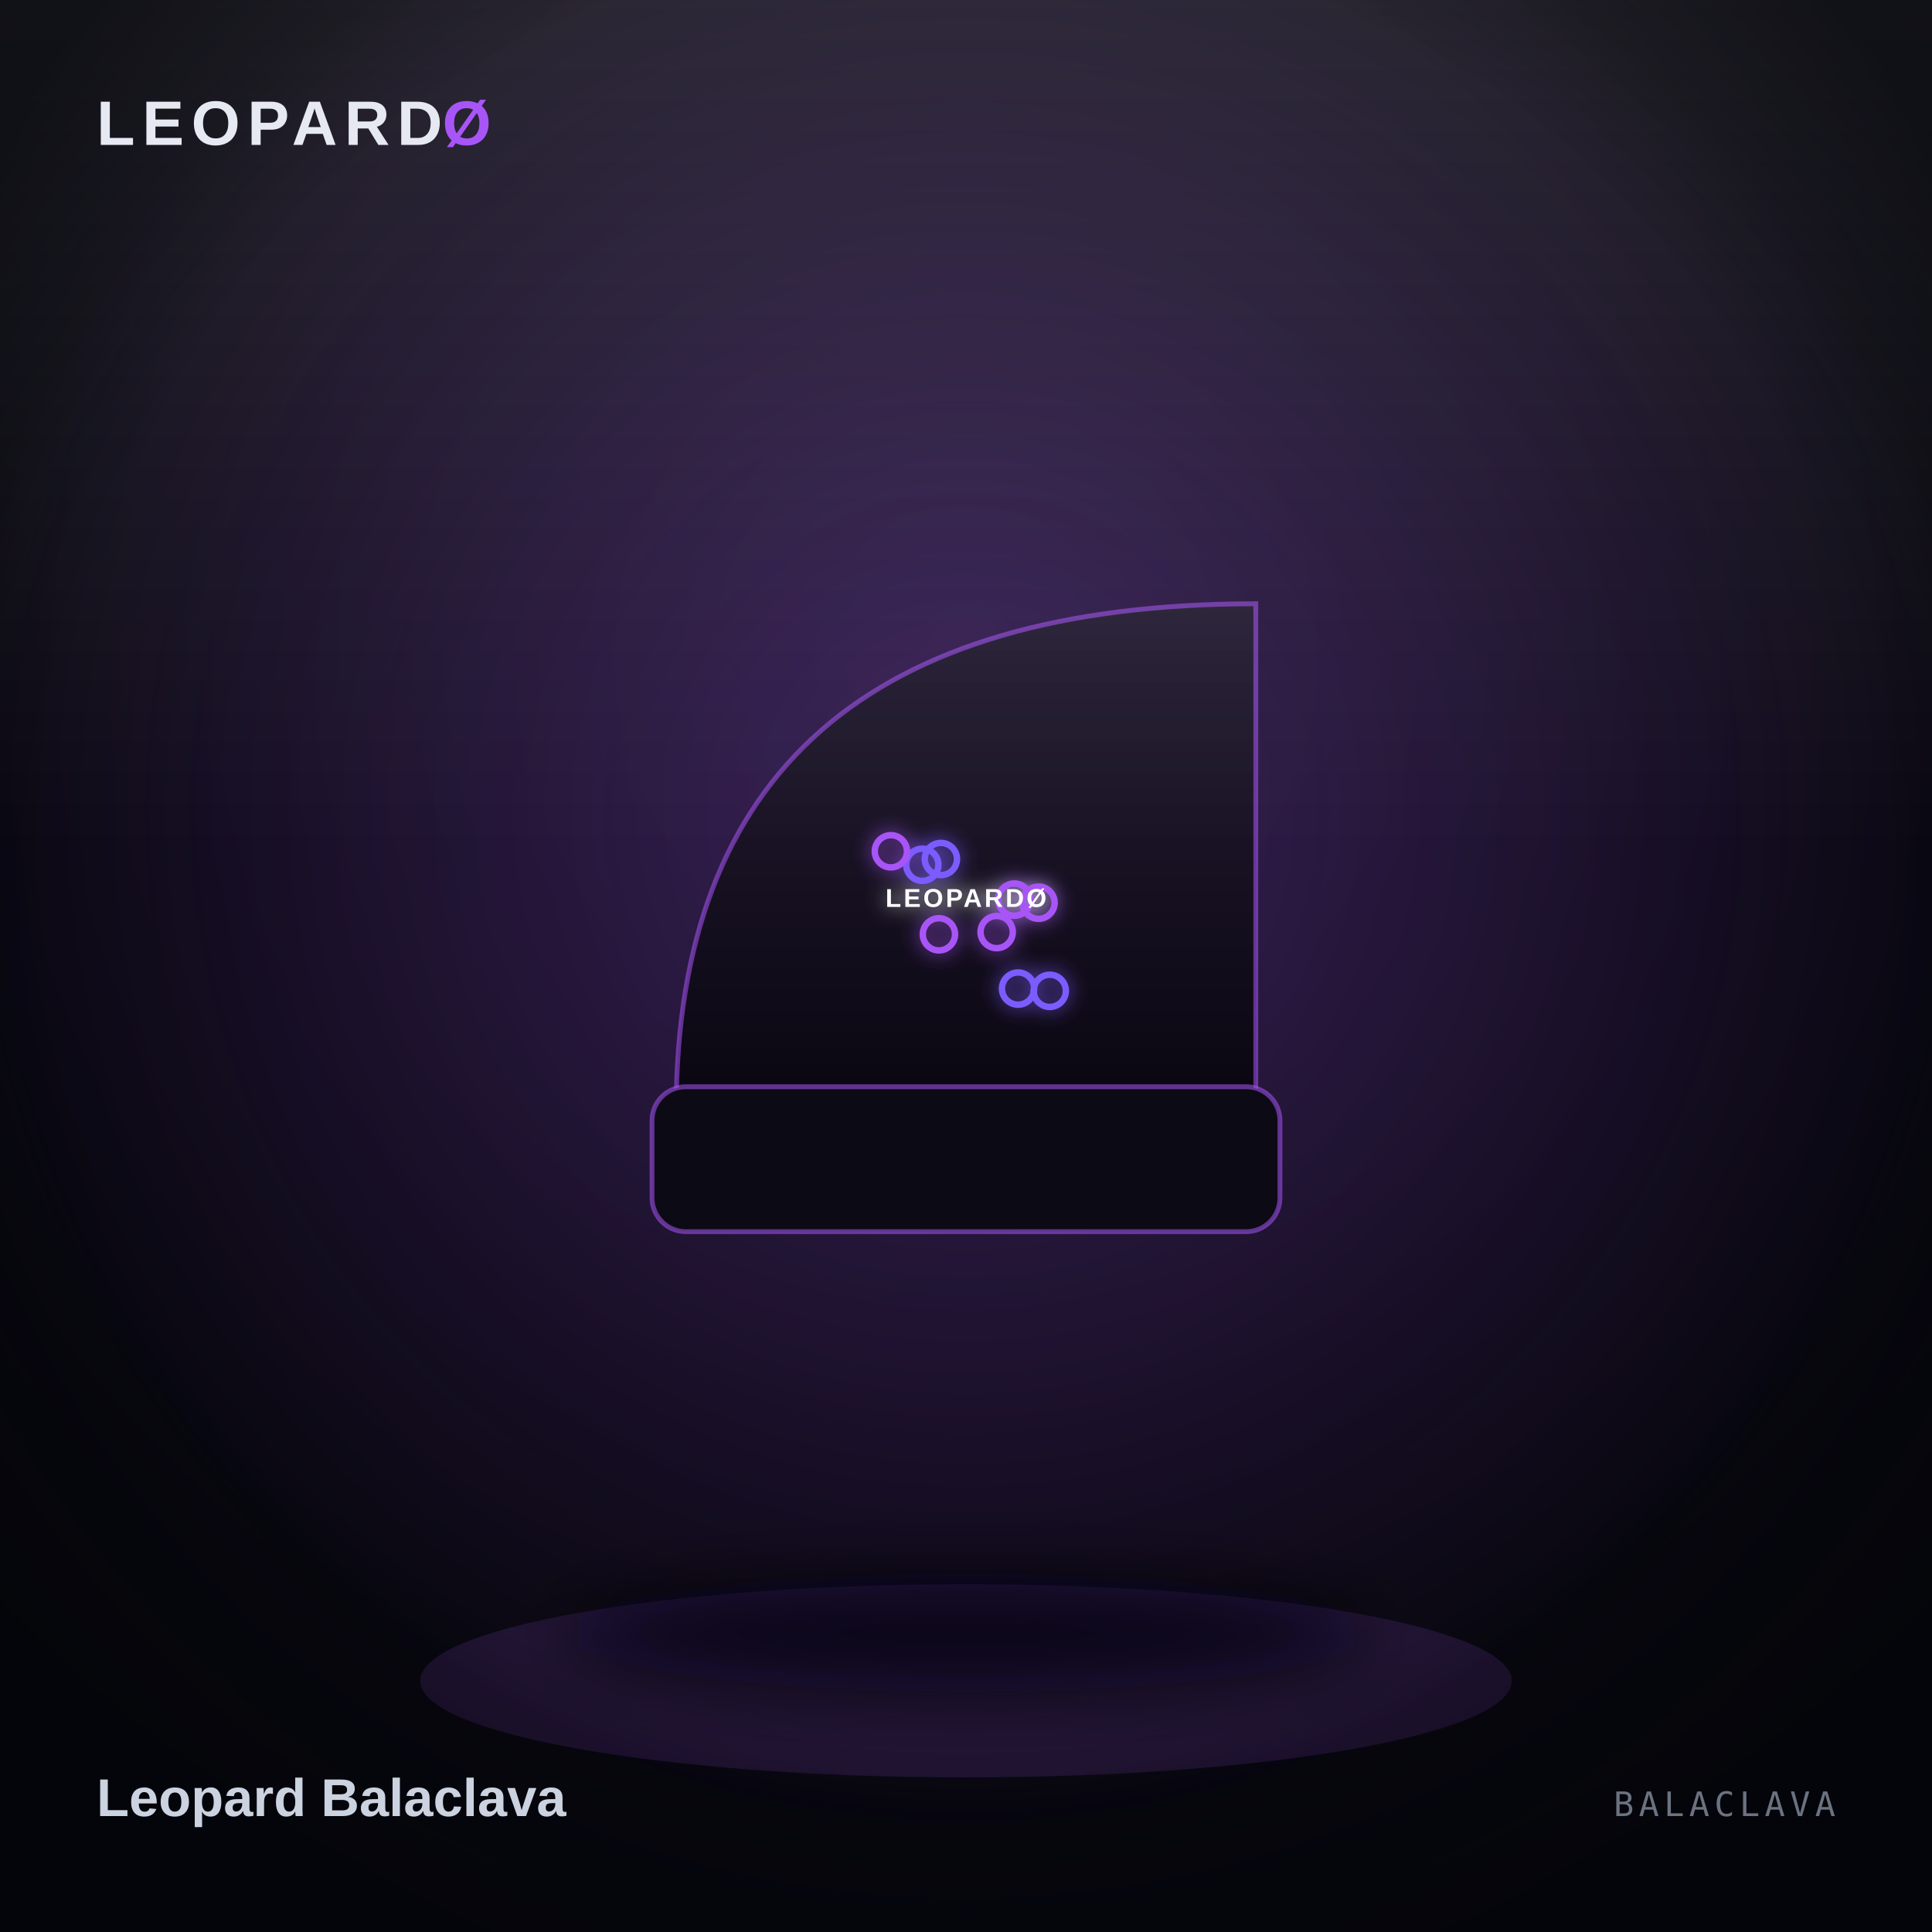
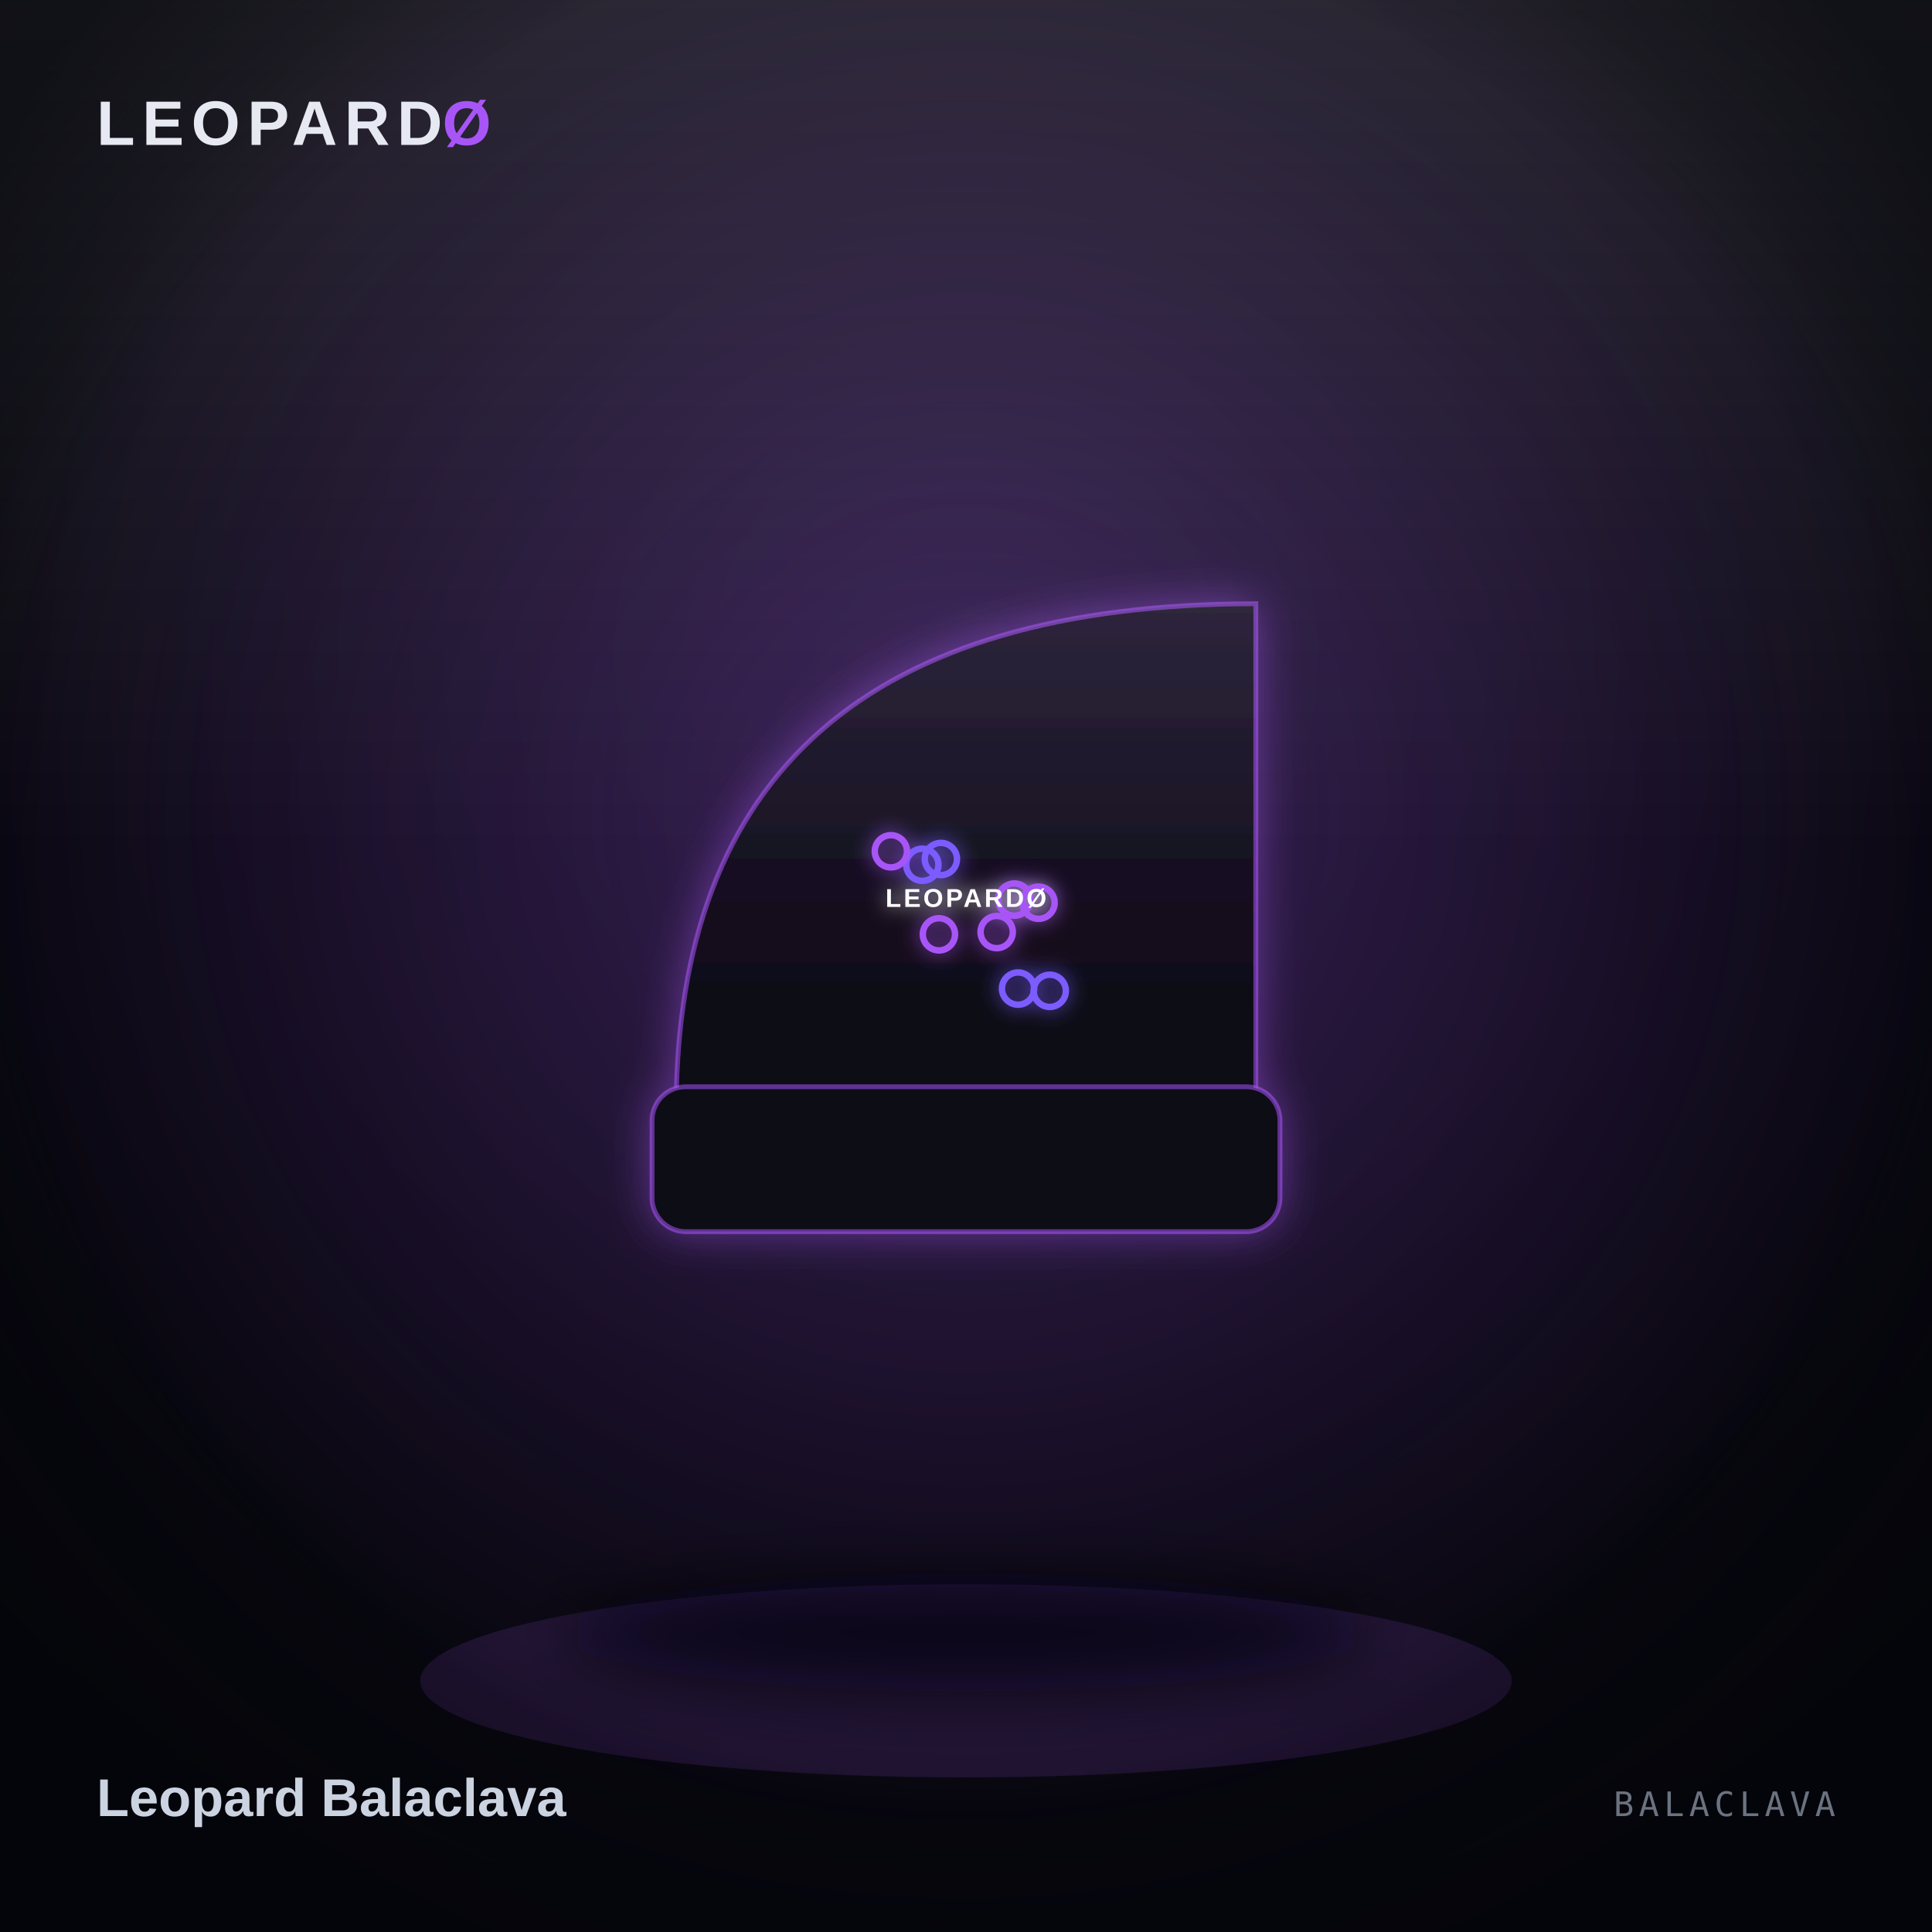
<svg xmlns="http://www.w3.org/2000/svg" viewBox="0 0 800 800" width="800" height="800">
  <defs>
    <radialGradient id="bg" cx="50%" cy="34%" r="75%">
      <stop offset="0%" stop-color="#141022" />
      <stop offset="55%" stop-color="#0a0812" />
      <stop offset="100%" stop-color="#04050a" />
    </radialGradient>
    <radialGradient id="halo" cx="50%" cy="42%" r="52%">
      <stop offset="0%" stop-color="#a855f7" stop-opacity="0.26" />
      <stop offset="100%" stop-color="#a855f7" stop-opacity="0" />
    </radialGradient>
    <linearGradient id="fab" x1="0" y1="0" x2="0" y2="1">
      <stop offset="0%" stop-color="#272036" />
      <stop offset="52%" stop-color="#171122" />
      <stop offset="100%" stop-color="#090610" />
    </linearGradient>
    <linearGradient id="toplight" x1="0" y1="0" x2="0" y2="1">
      <stop offset="0%" stop-color="#ffffff" stop-opacity="0.11" />
      <stop offset="44%" stop-color="#ffffff" stop-opacity="0" />
    </linearGradient>
    <radialGradient id="vig" cx="50%" cy="44%" r="62%">
      <stop offset="0%" stop-color="#04050a" stop-opacity="0" />
      <stop offset="76%" stop-color="#04050a" stop-opacity="0" />
      <stop offset="100%" stop-color="#04050a" stop-opacity="0.55" />
    </radialGradient>
    <filter id="glow" x="-40%" y="-40%" width="180%" height="180%">
      <feGaussianBlur stdDeviation="4" />
    </filter>
    <filter id="soft" x="-60%" y="-60%" width="220%" height="220%">
      <feGaussianBlur stdDeviation="14" />
    </filter>
+     <filter id="rim" x="-35%" y="-35%" width="170%" height="170%">
+       <feDropShadow dx="0" dy="0" stdDeviation="9" flood-color="#a855f7" flood-opacity="0.5" />
+     </filter>
    <clipPath id="cp">
      <rect x="302" y="300" width="196" height="145" rx="10" />
    </clipPath>
  </defs>
  <rect width="800" height="800" fill="url(#bg)" />
  <rect width="800" height="800" fill="url(#halo)" />
  <ellipse cx="400" cy="696" rx="226" ry="40" fill="#a855f7" opacity="0.14" />
  <ellipse cx="400" cy="676" rx="166" ry="24" fill="#020308" opacity="0.7" filter="url(#soft)" />
-   <g>
+   <g filter="url(#rim)">
    <path d="M280 460 Q280 250 520 250 Q520 460 520 460 Z" fill="url(#fab)" stroke="#a855f7" stroke-opacity="0.55" stroke-width="2" />
    <rect x="270" y="450" width="260" height="60" rx="14" fill="#0c0a14" stroke="#a855f7" stroke-opacity="0.55" stroke-width="2" />
  </g>
  <g clip-path="url(#cp)">
    <g filter="url(#glow)" opacity="0.9">
      <circle cx="420.01" cy="372.5" r="6.67" fill="none" stroke="#a855f7" stroke-width="2.668" />
      <circle cx="421.56" cy="409.348" r="6.67" fill="none" stroke="#7c5cff" stroke-width="2.668" />
      <circle cx="388.786" cy="386.876" r="6.67" fill="none" stroke="#a855f7" stroke-width="2.668" />
      <circle cx="381.91" cy="358.088" r="6.67" fill="none" stroke="#7c5cff" stroke-width="2.668" />
      <circle cx="368.897" cy="352.5" r="6.67" fill="none" stroke="#a855f7" stroke-width="2.668" />
      <circle cx="389.596" cy="355.701" r="6.67" fill="none" stroke="#7c5cff" stroke-width="2.668" />
      <circle cx="412.7" cy="385.945" r="6.67" fill="none" stroke="#a855f7" stroke-width="2.668" />
      <circle cx="434.679" cy="410.282" r="6.67" fill="none" stroke="#7c5cff" stroke-width="2.668" />
      <circle cx="430.027" cy="373.795" r="6.67" fill="none" stroke="#a855f7" stroke-width="2.668" />
      <text x="400" y="372.5" text-anchor="middle" dominant-baseline="middle" font-family="Arial Black, Arial, sans-serif" font-weight="900" font-size="10.672" fill="#fff" letter-spacing="1">LEOPARDØ</text>
    </g>
    <g>
      <circle cx="420.01" cy="372.5" r="6.67" fill="none" stroke="#a855f7" stroke-width="2.668" />
      <circle cx="421.56" cy="409.348" r="6.67" fill="none" stroke="#7c5cff" stroke-width="2.668" />
      <circle cx="388.786" cy="386.876" r="6.67" fill="none" stroke="#a855f7" stroke-width="2.668" />
      <circle cx="381.91" cy="358.088" r="6.67" fill="none" stroke="#7c5cff" stroke-width="2.668" />
      <circle cx="368.897" cy="352.5" r="6.67" fill="none" stroke="#a855f7" stroke-width="2.668" />
      <circle cx="389.596" cy="355.701" r="6.67" fill="none" stroke="#7c5cff" stroke-width="2.668" />
      <circle cx="412.7" cy="385.945" r="6.67" fill="none" stroke="#a855f7" stroke-width="2.668" />
      <circle cx="434.679" cy="410.282" r="6.67" fill="none" stroke="#7c5cff" stroke-width="2.668" />
      <circle cx="430.027" cy="373.795" r="6.67" fill="none" stroke="#a855f7" stroke-width="2.668" />
      <text x="400" y="372.5" text-anchor="middle" dominant-baseline="middle" font-family="Arial Black, Arial, sans-serif" font-weight="900" font-size="10.672" fill="#fff" letter-spacing="1">LEOPARDØ</text>
    </g>
  </g>
  <rect width="800" height="800" fill="url(#toplight)" />
  <rect width="800" height="800" fill="url(#vig)" />
  <text x="40" y="60" font-family="Arial, sans-serif" font-weight="900" font-size="26" letter-spacing="3" fill="#e6e9f2">LEOPARD<tspan fill="#a855f7">Ø</tspan>
  </text>
  <text x="40" y="752" font-family="Arial, sans-serif" font-weight="800" font-size="22" fill="#cbd2e0">Leopard Balaclava</text>
  <text x="760" y="752" text-anchor="end" font-family="monospace" font-size="14" letter-spacing="2" fill="#6b7280">BALACLAVA</text>
</svg>
